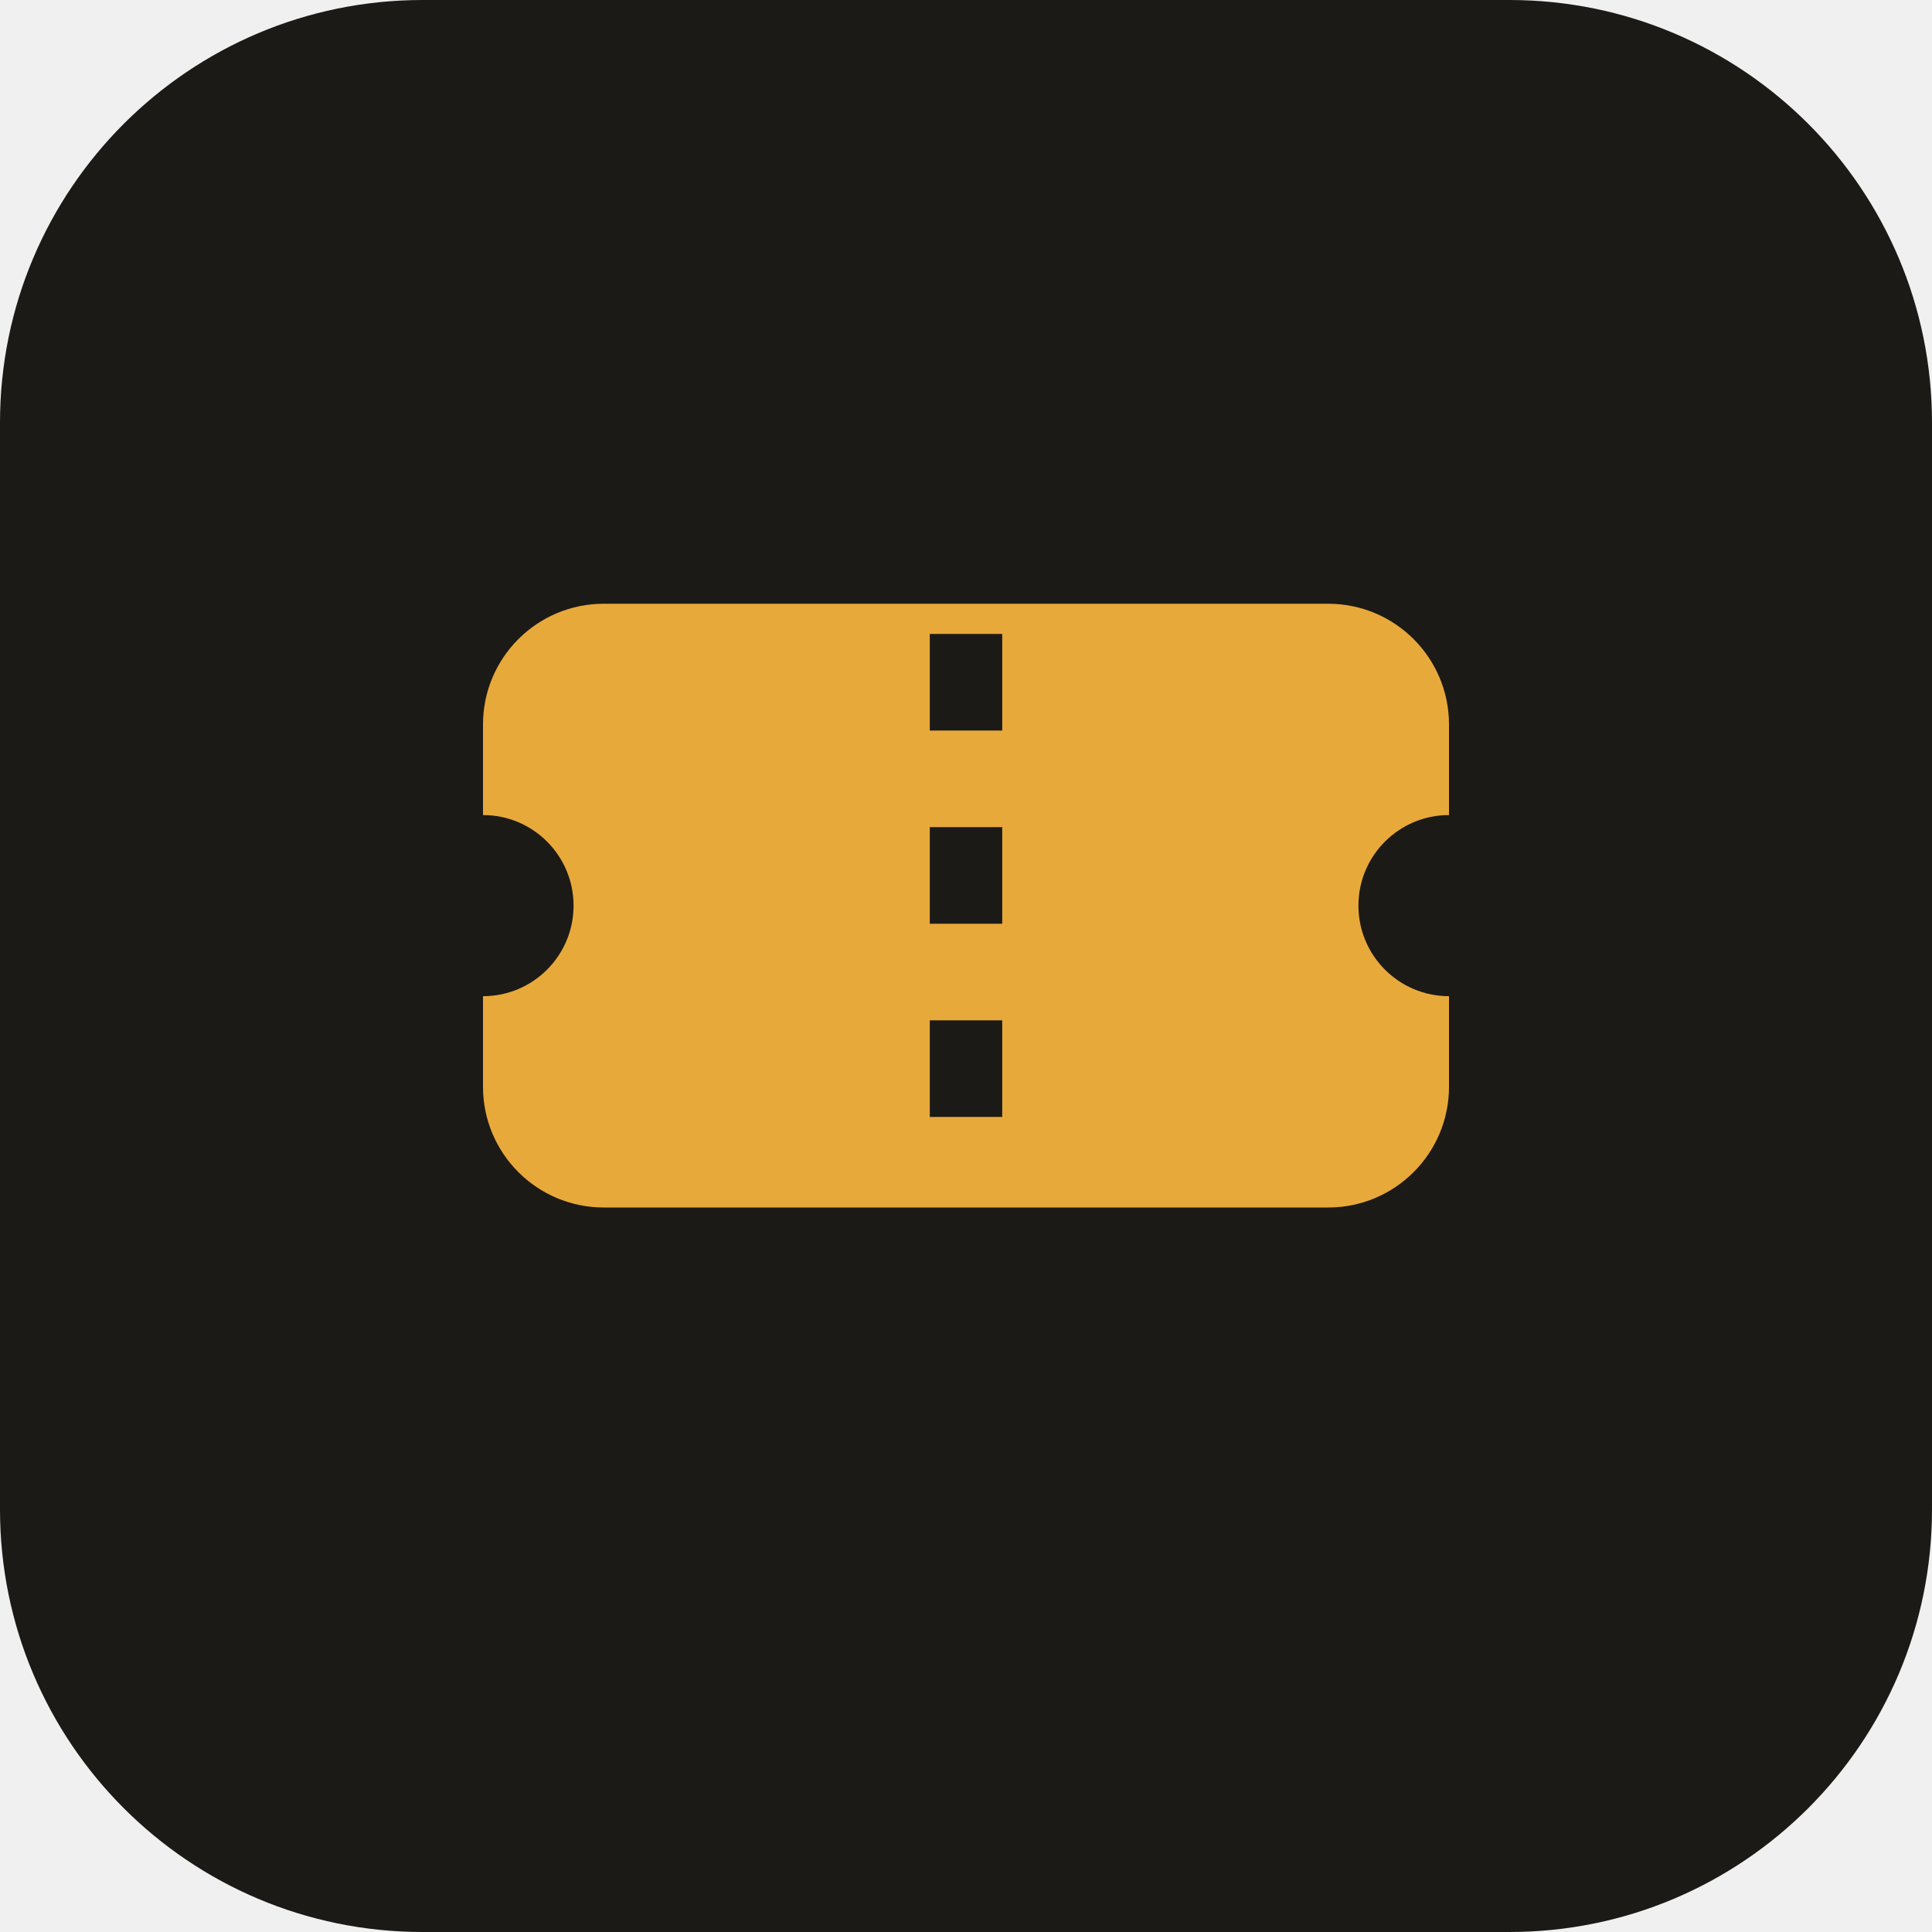
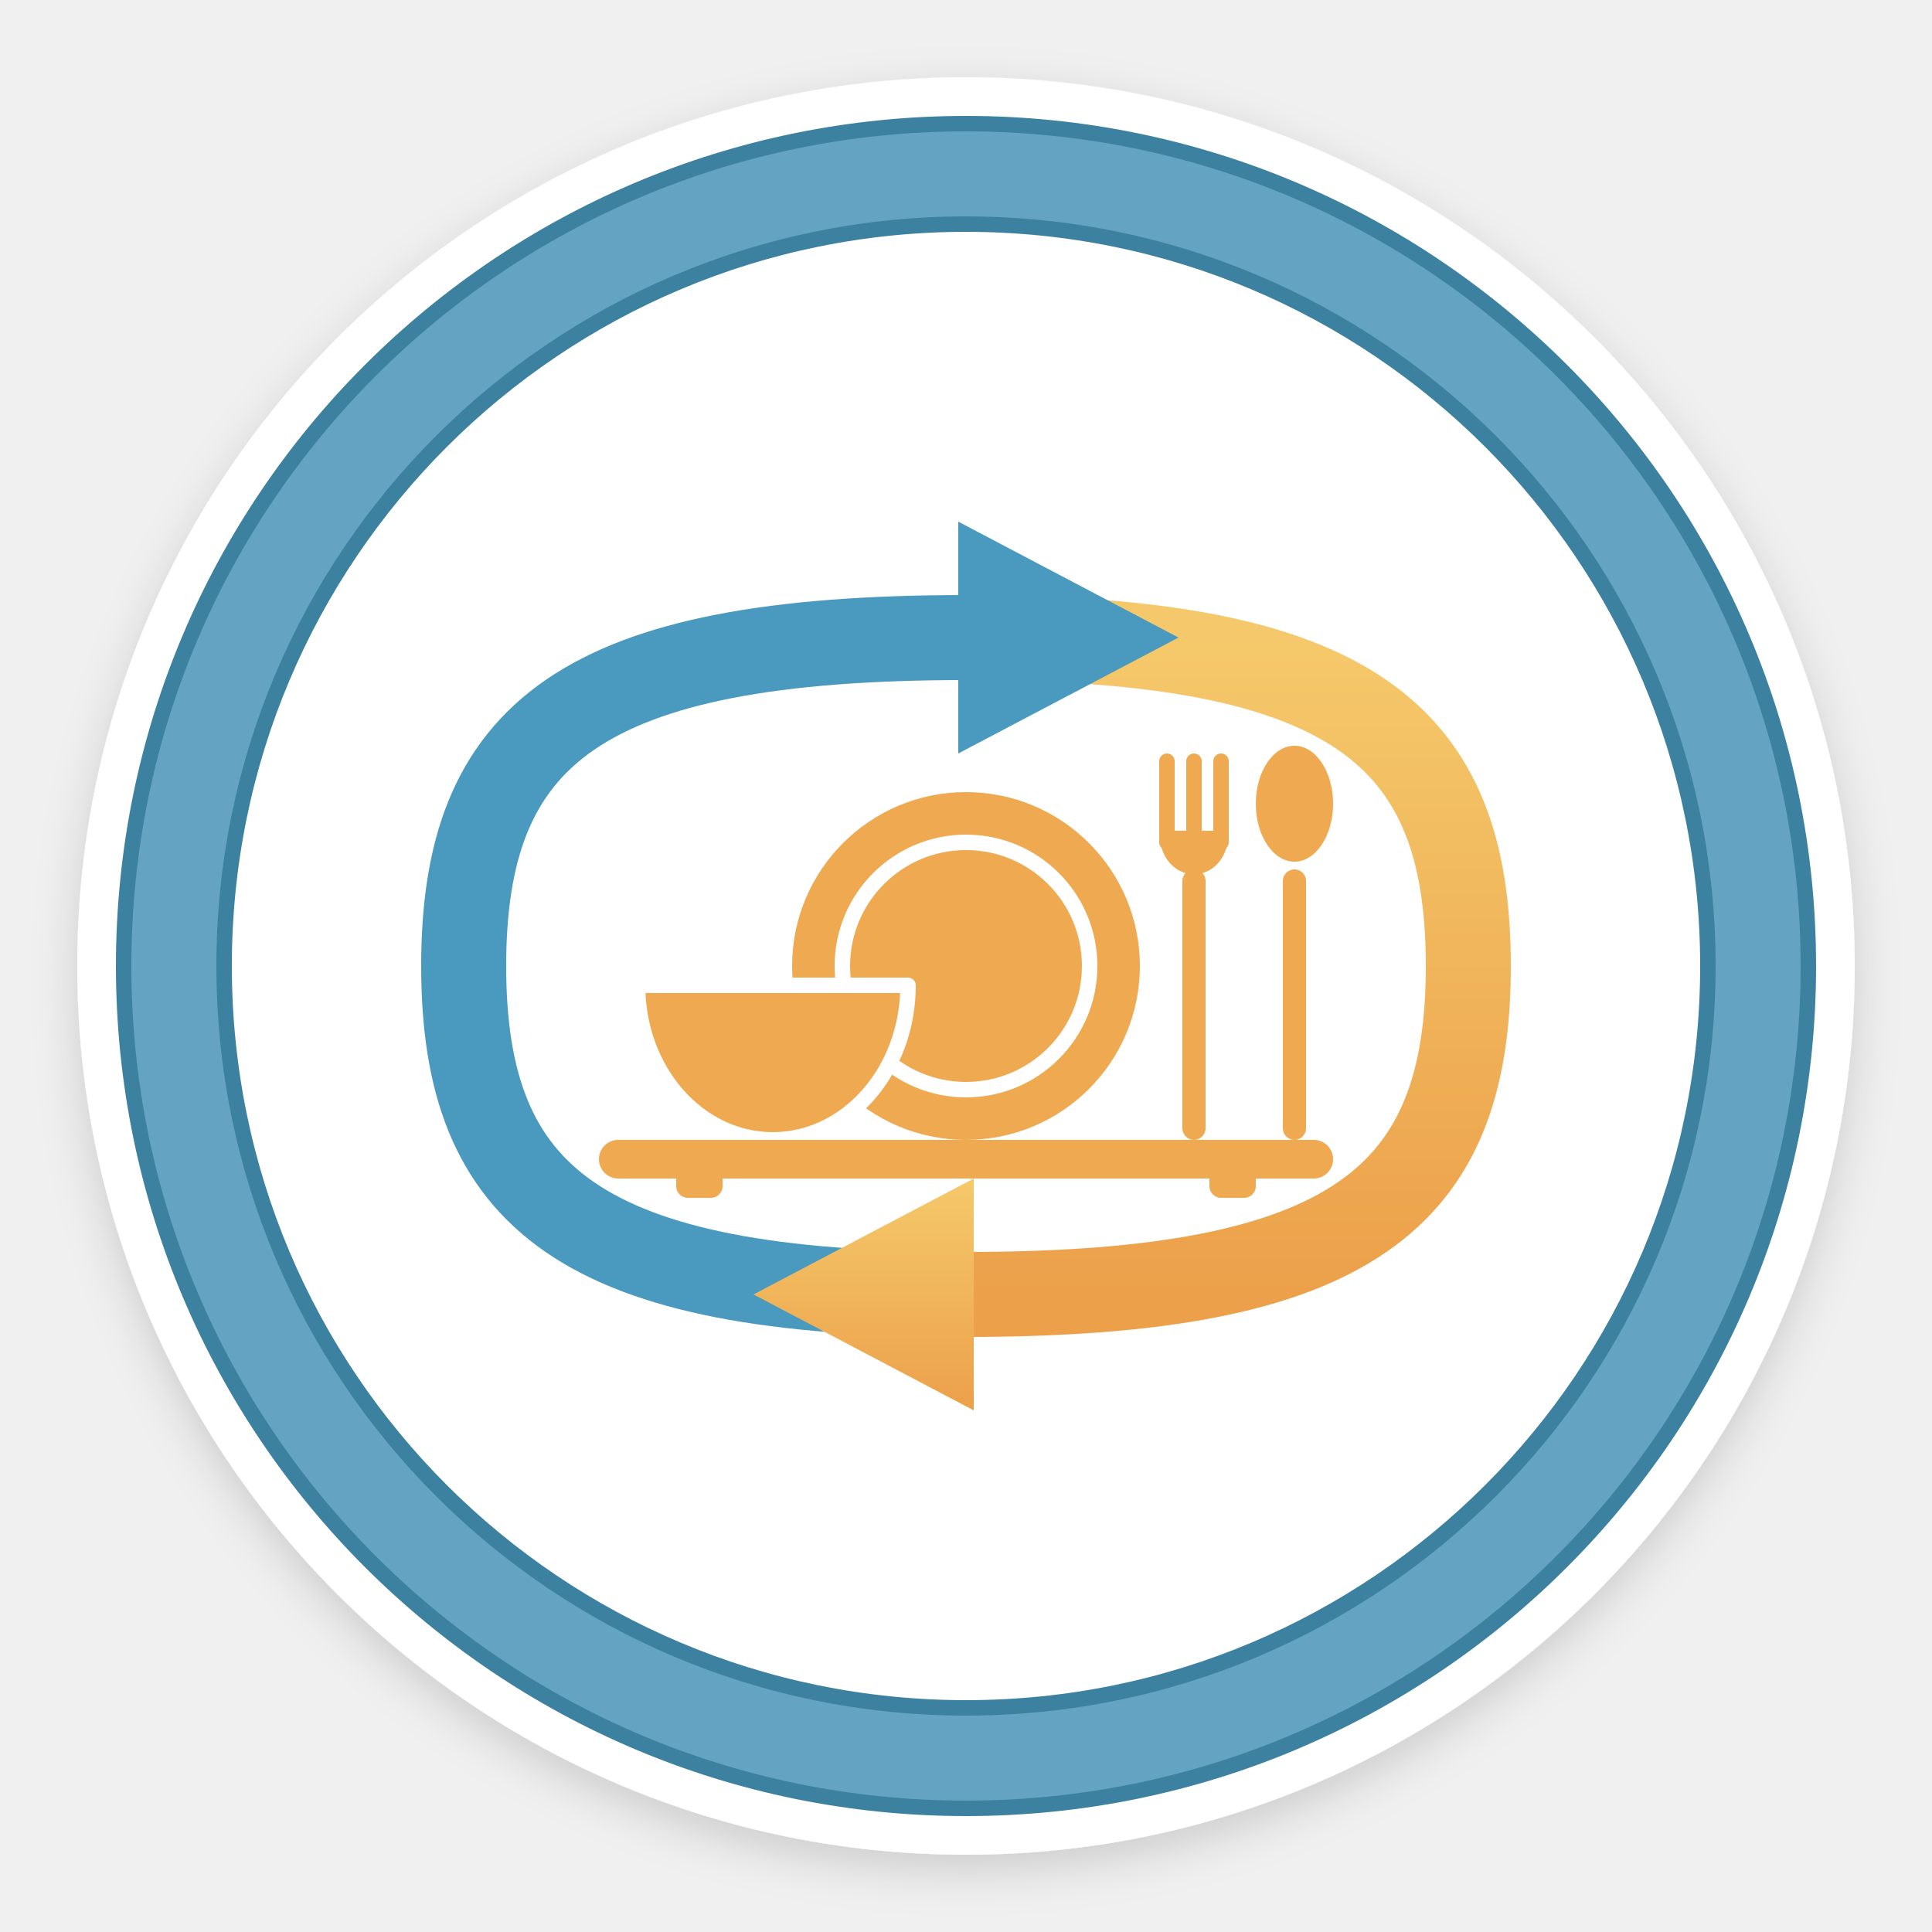
- <svg xmlns="http://www.w3.org/2000/svg" viewBox="0 0 32 32" fill="none">
-   <rect width="32" height="32" rx="7" fill="#1C1A17" />
-   <path d="M8 12a2 2 0 0 1 2-2h12a2 2 0 0 1 2 2v1.5a1.5 1.5 0 0 0 0 3V18a2 2 0 0 1-2 2H10a2 2 0 0 1-2-2v-1.5a1.5 1.5 0 0 0 0-3V12Z" fill="#E8A93B" />
-   <path d="M16 10.5v9" stroke="#1C1A17" stroke-width="1.2" stroke-dasharray="1.6 1.6" />
+ <svg xmlns="http://www.w3.org/2000/svg" viewBox="0 0 500 500" width="100%" height="100%">
+   <defs>
+     <filter id="shadow" x="-10%" y="-10%" width="120%" height="120%">
+       <feDropShadow dx="0" dy="4" stdDeviation="6" flood-color="#000000" flood-opacity="0.15" />
+     </filter>
+     <linearGradient id="orangeGrad" x1="0%" y1="0%" x2="0%" y2="100%">
+       <stop offset="0%" stop-color="#f5c96b" />
+       <stop offset="100%" stop-color="#eca04a" />
+     </linearGradient>
+   </defs>
+   <circle cx="250" cy="250" r="230" fill="#ffffff" filter="url(#shadow)" />
+   <circle cx="250" cy="250" r="205" fill="none" stroke="#64a4c2" stroke-width="28" />
+   <circle cx="250" cy="250" r="218" fill="none" stroke="#3d81a1" stroke-width="4" />
+   <circle cx="250" cy="250" r="192" fill="none" stroke="#3d81a1" stroke-width="4" />
+   <path d="M 250 335 C 150 335 120 310 120 250 C 120 190 150 165 250 165" fill="none" stroke="#4a99be" stroke-width="22" stroke-linecap="butt" />
+   <path d="M 250 165 C 350 165 380 190 380 250 C 380 310 350 335 250 335" fill="none" stroke="url(#orangeGrad)" stroke-width="22" stroke-linecap="butt" />
+   <polygon points="248,135 305,165 248,195" fill="#4a99be" />
+   <polygon points="252,305 195,335 252,365" fill="url(#orangeGrad)" />
+   <circle cx="250" cy="250" r="45" fill="#efa950" />
+   <circle cx="250" cy="250" r="34" fill="#ffffff" />
+   <circle cx="250" cy="250" r="30" fill="#efa950" />
+   <g fill="#efa950">
+     <rect x="300" y="195" width="4" height="25" rx="2" />
+     <rect x="307" y="195" width="4" height="25" rx="2" />
+     <rect x="314" y="195" width="4" height="25" rx="2" />
+     <path d="M 300 215 L 318 215 C 318 230 300 230 300 215 Z" />
+     <rect x="306" y="225" width="6" height="70" rx="3" />
+   </g>
+   <g fill="#efa950">
+     <rect x="332" y="225" width="6" height="70" rx="3" />
+     <ellipse cx="335" cy="208" rx="10" ry="15" />
+   </g>
+   <path d="M 165 255 L 235 255 A 35 40 0 0 1 165 255 Z" fill="#efa950" stroke="#ffffff" stroke-width="4" stroke-linejoin="round" />
+   <g fill="#efa950">
+     <rect x="155" y="295" width="190" height="10" rx="5" />
+     <rect x="175" y="300" width="12" height="10" rx="3" />
+     <rect x="313" y="300" width="12" height="10" rx="3" />
+   </g>
</svg>
